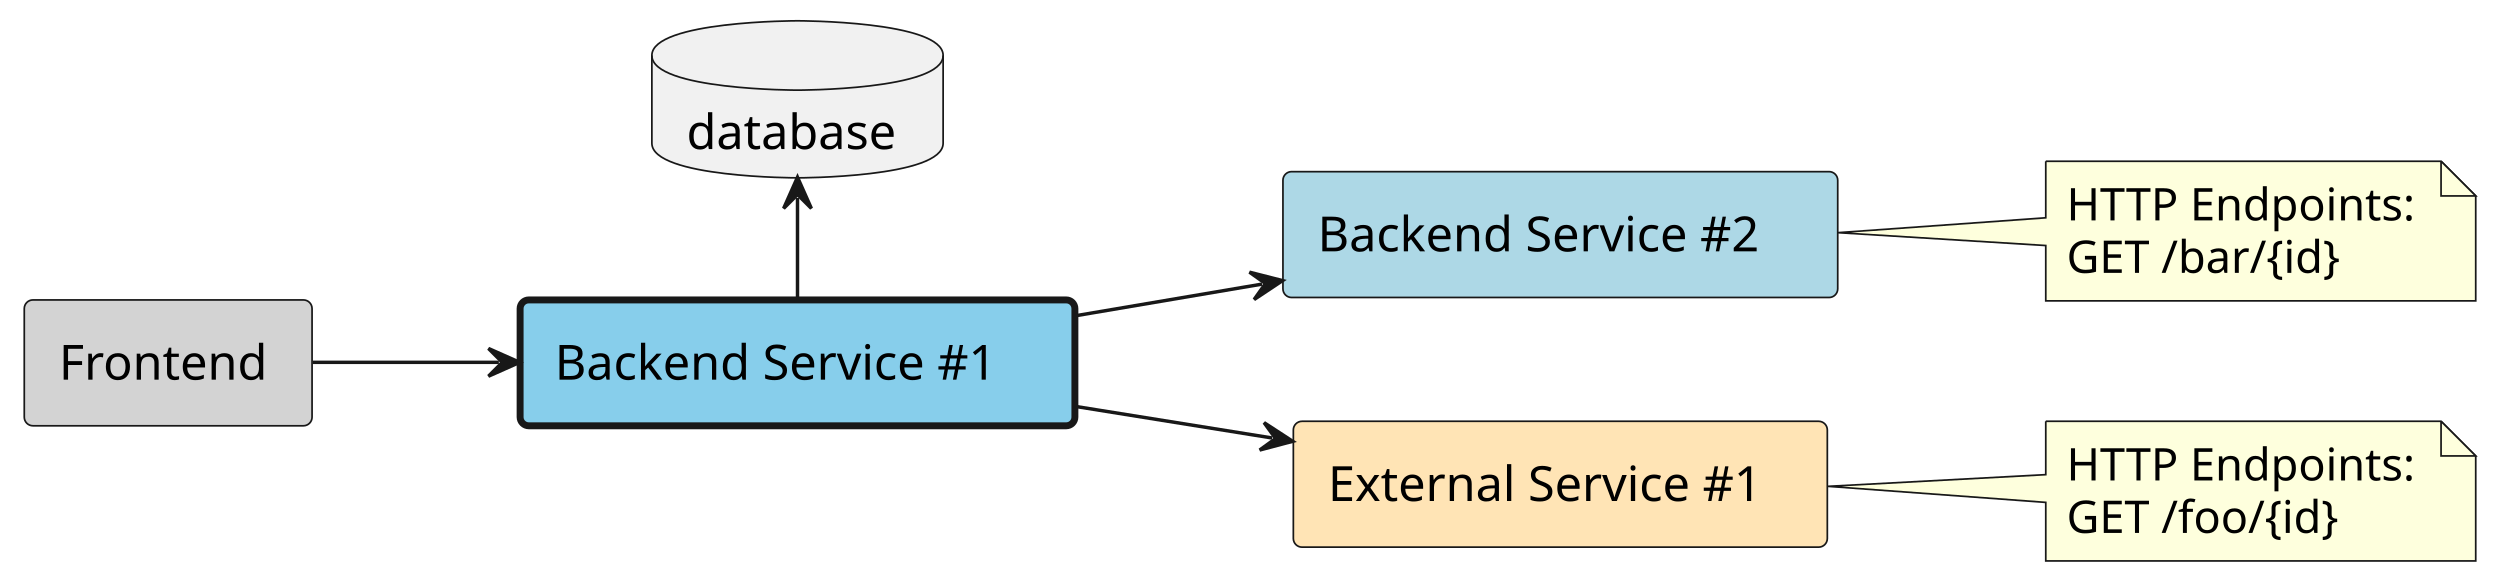
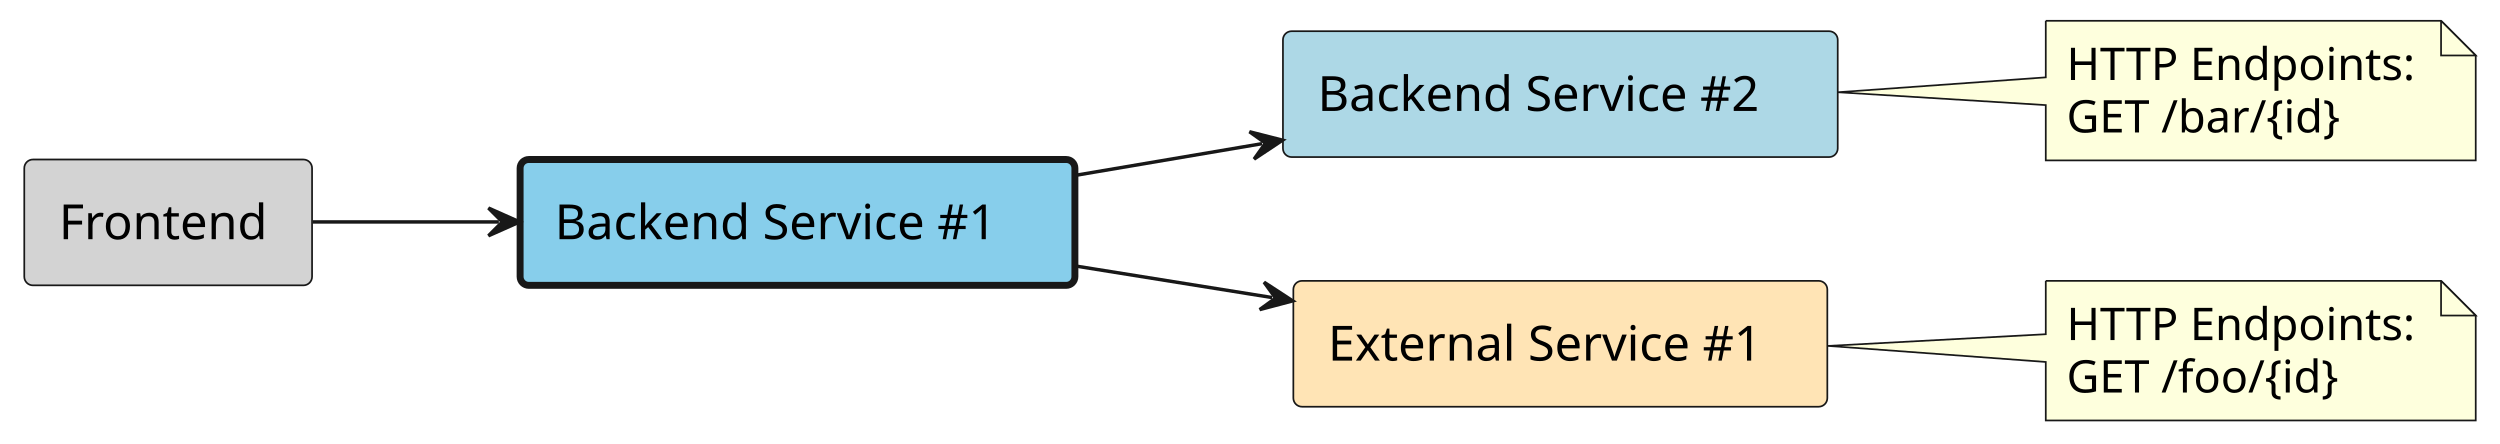
- <svg xmlns="http://www.w3.org/2000/svg" contentStyleType="text/css" height="168px" preserveAspectRatio="none" style="width:721px;height:168px;background:#FFFFFF;" version="1.1" viewBox="0 0 721 168" width="721px" zoomAndPan="magnify">
+ <svg xmlns="http://www.w3.org/2000/svg" contentStyleType="text/css" height="128px" preserveAspectRatio="none" style="width:721px;height:128px;background:#FFFFFF;" version="1.1" viewBox="0 0 721 128" width="721px" zoomAndPan="magnify">
  <defs />
  <g>
    <g id="elem_platform__application__frontend">
-       <rect fill="#D3D3D3" height="36.297" rx="2.5" ry="2.5" style="stroke:#181818;stroke-width:0.5;" width="83" x="7" y="86.5" />
-       <text fill="#000000" font-family="sans-serif" font-size="14" lengthAdjust="spacing" textLength="63" x="17" y="109.495">Frontend</text>
+       <rect fill="#D3D3D3" height="36.297" rx="2.5" ry="2.5" style="stroke:#181818;stroke-width:0.5;" width="83" x="7" y="46" />
+       <text fill="#000000" font-family="sans-serif" font-size="14" lengthAdjust="spacing" textLength="63" x="17" y="68.995">Frontend</text>
    </g>
    <g id="elem_platform__application__backend_service_1">
-       <rect fill="#87CEEB" height="36.297" rx="2.5" ry="2.5" style="stroke:#181818;stroke-width:2.0;" width="160" x="150" y="86.5" />
-       <text fill="#000000" font-family="sans-serif" font-size="14" lengthAdjust="spacing" textLength="140" x="160" y="109.495">Backend Service #1</text>
-     </g>
-     <g id="elem_platform__application__backend_service_1_database">
-       <path d="M188,16 C188,6 230,6 230,6 C230,6 272,6 272,16 L272,41.297 C272,51.297 230,51.297 230,51.297 C230,51.297 188,51.297 188,41.297 L188,16 " fill="#F1F1F1" style="stroke:#181818;stroke-width:0.5;" />
-       <path d="M188,16 C188,26 230,26 230,26 C230,26 272,26 272,16 " fill="none" style="stroke:#181818;stroke-width:0.5;" />
-       <text fill="#000000" font-family="sans-serif" font-size="14" lengthAdjust="spacing" textLength="64" x="198" y="42.995">database</text>
+       <rect fill="#87CEEB" height="36.297" rx="2.5" ry="2.5" style="stroke:#181818;stroke-width:2.0;" width="160" x="150" y="46" />
+       <text fill="#000000" font-family="sans-serif" font-size="14" lengthAdjust="spacing" textLength="140" x="160" y="68.995">Backend Service #1</text>
    </g>
    <g id="elem_platform__application__backend_service_2">
-       <rect fill="#ADD8E6" height="36.297" rx="2.5" ry="2.5" style="stroke:#181818;stroke-width:0.5;" width="160" x="370" y="49.5" />
-       <text fill="#000000" font-family="sans-serif" font-size="14" lengthAdjust="spacing" textLength="140" x="380" y="72.495">Backend Service #2</text>
+       <rect fill="#ADD8E6" height="36.297" rx="2.5" ry="2.5" style="stroke:#181818;stroke-width:0.5;" width="160" x="370" y="9" />
+       <text fill="#000000" font-family="sans-serif" font-size="14" lengthAdjust="spacing" textLength="140" x="380" y="31.995">Backend Service #2</text>
    </g>
-     <g id="elem_GMN6">
-       <path d="M590,46.5 L590,62.81 L530.05,67.1 L590,70.81 L590,86.766 A0,0 0 0 0 590,86.766 L714,86.766 A0,0 0 0 0 714,86.766 L714,56.5 L704,46.5 L590,46.5 A0,0 0 0 0 590,46.5 " fill="#FEFFDD" style="stroke:#181818;stroke-width:0.5;" />
-       <path d="M704,46.5 L704,56.5 L714,56.5 L704,46.5 " fill="#FEFFDD" style="stroke:#181818;stroke-width:0.5;" />
-       <text fill="#000000" font-family="sans-serif" font-size="13" lengthAdjust="spacing" textLength="103" x="596" y="63.567">HTTP Endpoints:</text>
-       <text fill="#000000" font-family="sans-serif" font-size="13" lengthAdjust="spacing" textLength="85" x="596" y="78.7">GET /bar/{id}</text>
+     <g id="elem_GMN5">
+       <path d="M590,6 L590,22.31 L530.05,26.6 L590,30.31 L590,46.266 A0,0 0 0 0 590,46.266 L714,46.266 A0,0 0 0 0 714,46.266 L714,16 L704,6 L590,6 A0,0 0 0 0 590,6 " fill="#FEFFDD" style="stroke:#181818;stroke-width:0.5;" />
+       <path d="M704,6 L704,16 L714,16 L704,6 " fill="#FEFFDD" style="stroke:#181818;stroke-width:0.5;" />
+       <text fill="#000000" font-family="sans-serif" font-size="13" lengthAdjust="spacing" textLength="103" x="596" y="23.067">HTTP Endpoints:</text>
+       <text fill="#000000" font-family="sans-serif" font-size="13" lengthAdjust="spacing" textLength="85" x="596" y="38.2">GET /bar/{id}</text>
    </g>
    <g id="elem_platform__external_service_1">
-       <rect fill="#FFE4B5" height="36.297" rx="2.5" ry="2.5" style="stroke:#181818;stroke-width:0.5;" width="154" x="373" y="121.5" />
-       <text fill="#000000" font-family="sans-serif" font-size="14" lengthAdjust="spacing" textLength="134" x="383" y="144.495">External Service #1</text>
+       <rect fill="#FFE4B5" height="36.297" rx="2.5" ry="2.5" style="stroke:#181818;stroke-width:0.5;" width="154" x="373" y="81" />
+       <text fill="#000000" font-family="sans-serif" font-size="14" lengthAdjust="spacing" textLength="134" x="383" y="103.995">External Service #1</text>
    </g>
-     <g id="elem_GMN10">
-       <path d="M590,121.5 L590,136.89 L527.18,140.26 L590,144.89 L590,161.766 A0,0 0 0 0 590,161.766 L714,161.766 A0,0 0 0 0 714,161.766 L714,131.5 L704,121.5 L590,121.5 A0,0 0 0 0 590,121.5 " fill="#FEFFDD" style="stroke:#181818;stroke-width:0.5;" />
-       <path d="M704,121.5 L704,131.5 L714,131.5 L704,121.5 " fill="#FEFFDD" style="stroke:#181818;stroke-width:0.5;" />
-       <text fill="#000000" font-family="sans-serif" font-size="13" lengthAdjust="spacing" textLength="103" x="596" y="138.567">HTTP Endpoints:</text>
-       <text fill="#000000" font-family="sans-serif" font-size="13" lengthAdjust="spacing" textLength="84" x="596" y="153.7">GET /foo/{id}</text>
+     <g id="elem_GMN9">
+       <path d="M590,81 L590,96.39 L527.18,99.76 L590,104.39 L590,121.266 A0,0 0 0 0 590,121.266 L714,121.266 A0,0 0 0 0 714,121.266 L714,91 L704,81 L590,81 A0,0 0 0 0 590,81 " fill="#FEFFDD" style="stroke:#181818;stroke-width:0.5;" />
+       <path d="M704,81 L704,91 L714,91 L704,81 " fill="#FEFFDD" style="stroke:#181818;stroke-width:0.5;" />
+       <text fill="#000000" font-family="sans-serif" font-size="13" lengthAdjust="spacing" textLength="103" x="596" y="98.067">HTTP Endpoints:</text>
+       <text fill="#000000" font-family="sans-serif" font-size="13" lengthAdjust="spacing" textLength="84" x="596" y="113.2">GET /foo/{id}</text>
    </g>
    <g id="link_platform__application__frontend_platform__application__backend_service_1">
-       <path d="M90.23,104.5 C107.92,104.5 123.27,104.5 143.87,104.5 " fill="none" id="platform__application__frontend-to-platform__application__backend_service_1" style="stroke:#181818;stroke-width:1.0;" />
-       <polygon fill="#181818" points="149.87,104.5,140.87,100.5,144.87,104.5,140.87,108.5,149.87,104.5" style="stroke:#181818;stroke-width:1.0;" />
+       <path d="M90.23,64 C107.92,64 123.27,64 143.87,64 " fill="none" id="platform__application__frontend-to-platform__application__backend_service_1" style="stroke:#181818;stroke-width:1.0;" />
+       <polygon fill="#181818" points="149.87,64,140.87,60,144.87,64,140.87,68,149.87,64" style="stroke:#181818;stroke-width:1.0;" />
    </g>
    <g id="link_platform__application__backend_service_1_platform__external_service_1">
-       <path d="M310.01,117.19 C330.48,120.47 346.556,123.047 366.886,126.317 " fill="none" id="platform__application__backend_service_1-to-platform__external_service_1" style="stroke:#181818;stroke-width:1.0;" />
-       <polygon fill="#181818" points="372.81,127.27,364.559,121.891,367.873,126.476,363.289,129.79,372.81,127.27" style="stroke:#181818;stroke-width:1.0;" />
-     </g>
-     <g id="link_platform__application__backend_service_1_database_platform__application__backend_service_1">
-       <path d="M230,57.11 C230,68.87 230,74.63 230,86.39 " fill="none" id="platform__application__backend_service_1_database-backto-platform__application__backend_service_1" style="stroke:#181818;stroke-width:1.0;" />
-       <polygon fill="#181818" points="230,51.11,226,60.11,230,56.11,234,60.11,230,51.11" style="stroke:#181818;stroke-width:1.0;" />
+       <path d="M310.01,76.69 C330.48,79.97 346.556,82.547 366.886,85.817 " fill="none" id="platform__application__backend_service_1-to-platform__external_service_1" style="stroke:#181818;stroke-width:1.0;" />
+       <polygon fill="#181818" points="372.81,86.77,364.559,81.391,367.873,85.976,363.289,89.29,372.81,86.77" style="stroke:#181818;stroke-width:1.0;" />
    </g>
    <g id="link_platform__application__backend_service_1_platform__application__backend_service_2">
-       <path d="M310.01,91.09 C329.51,87.78 344.475,85.244 363.975,81.934 " fill="none" id="platform__application__backend_service_1-to-platform__application__backend_service_2" style="stroke:#181818;stroke-width:1.0;" />
-       <polygon fill="#181818" points="369.89,80.93,360.348,78.493,364.961,81.767,361.686,86.38,369.89,80.93" style="stroke:#181818;stroke-width:1.0;" />
+       <path d="M310.01,50.59 C329.51,47.28 344.475,44.744 363.975,41.434 " fill="none" id="platform__application__backend_service_1-to-platform__application__backend_service_2" style="stroke:#181818;stroke-width:1.0;" />
+       <polygon fill="#181818" points="369.89,40.43,360.348,37.993,364.961,41.267,361.686,45.88,369.89,40.43" style="stroke:#181818;stroke-width:1.0;" />
    </g>
  </g>
</svg>
